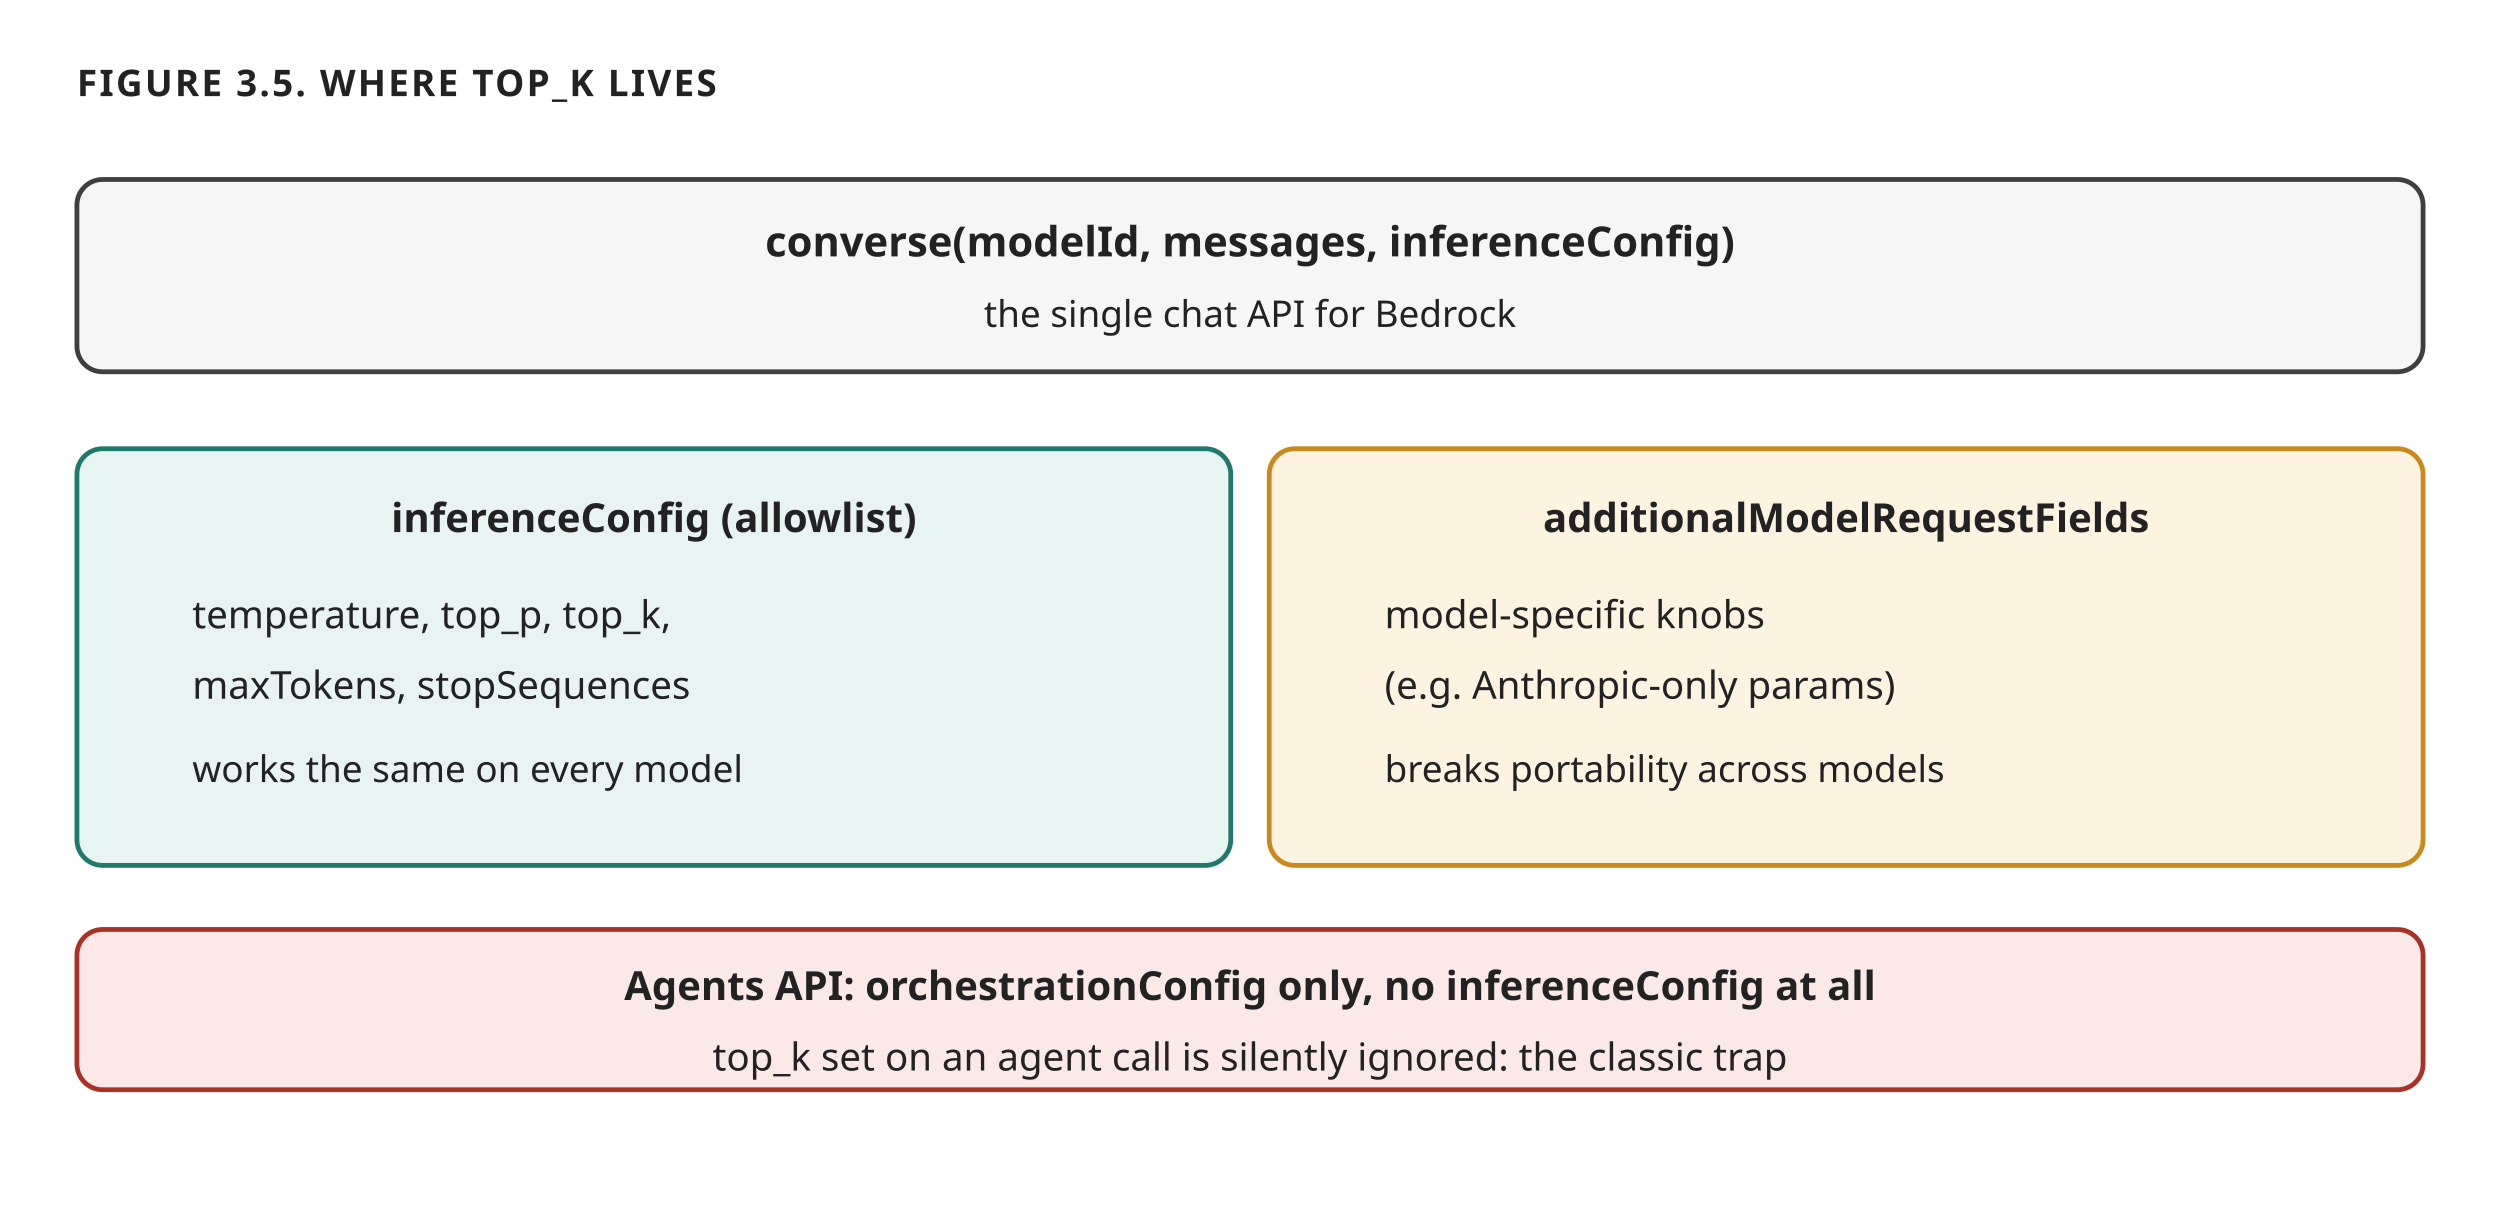
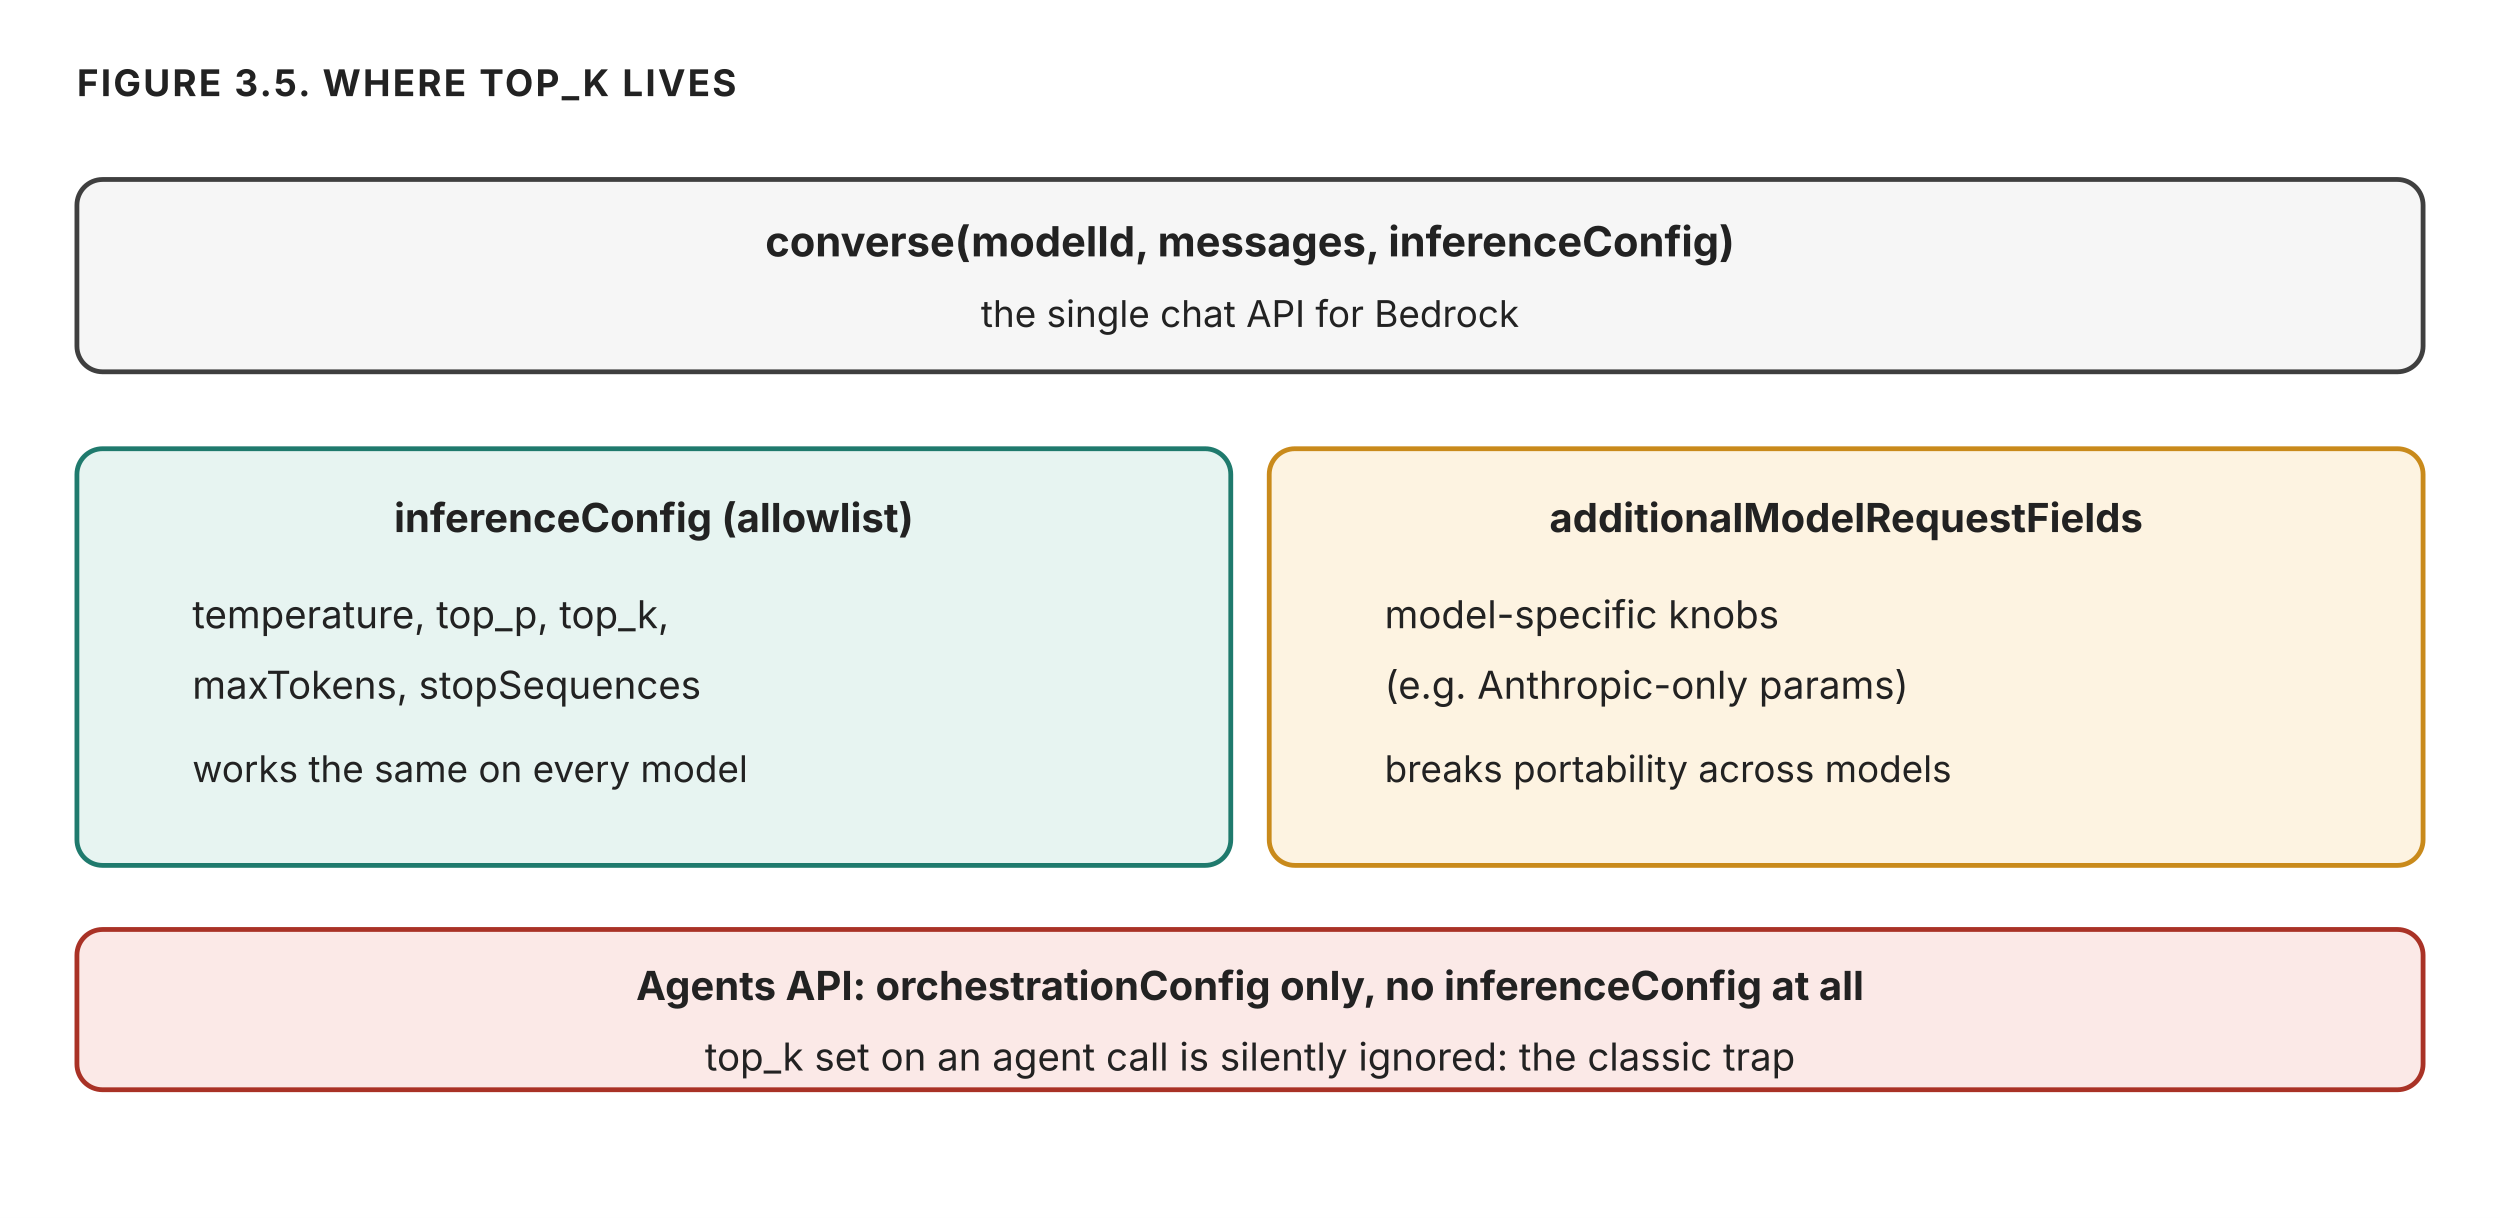
<svg xmlns="http://www.w3.org/2000/svg" width="780" height="380" viewBox="0 0 780 380" role="img" aria-label="top_k: the Converse allowlist vs the model-specific escape hatch">
-   <style>text{font-family:'Trebuchet MS', Verdana, sans-serif;fill:#222222;}</style>
+   <style>text{font-family:"Anthropic Sans",Inter,"Source Sans 3","IBM Plex Sans",sans-serif;fill:#222222}</style>
  <rect width="780" height="380" fill="#ffffff" />
  <defs>
    <marker id="ar" viewBox="0 0 10 10" refX="9" refY="5" markerWidth="7" markerHeight="7" orient="auto-start-reverse">
      <path d="M 0 1 L 9 5 L 0 9 z" fill="#555555" />
    </marker>
    <marker id="arW" viewBox="0 0 10 10" refX="9" refY="5" markerWidth="7" markerHeight="7" orient="auto-start-reverse">
      <path d="M 0 1 L 9 5 L 0 9 z" fill="#ffffff" />
    </marker>
  </defs>
  <text x="24" y="30" font-size="11.5" fill="#555555" text-anchor="start" font-weight="700" letter-spacing="0.06em">FIGURE 3.5. WHERE TOP_K LIVES</text>
  <rect x="24" y="56" width="732" height="60" rx="8" fill="#f6f6f6" stroke="#3f3f3f" stroke-width="1.5" />
  <text x="390" y="80" font-size="13" fill="#222222" text-anchor="middle" font-weight="700">converse(modelId, messages, inferenceConfig)</text>
  <text x="390" y="102" font-size="11.5" fill="#555555" text-anchor="middle">the single chat API for Bedrock</text>
  <rect x="24" y="140" width="360" height="130" rx="8" fill="#e7f4f1" stroke="#1f7a6d" stroke-width="1.5" />
  <text x="204" y="166" font-size="12.5" fill="#222222" text-anchor="middle" font-weight="700">inferenceConfig (allowlist)</text>
  <text x="60" y="196" font-size="12" fill="#222222" text-anchor="start">temperature, top_p, top_k,</text>
  <text x="60" y="218" font-size="12" fill="#222222" text-anchor="start">maxTokens, stopSequences</text>
  <text x="60" y="244" font-size="11.5" fill="#555555" text-anchor="start">works the same on every model</text>
  <rect x="396" y="140" width="360" height="130" rx="8" fill="#fdf3e1" stroke="#c98a1b" stroke-width="1.5" />
  <text x="576" y="166" font-size="12.5" fill="#222222" text-anchor="middle" font-weight="700">additionalModelRequestFields</text>
  <text x="432" y="196" font-size="12" fill="#222222" text-anchor="start">model-specific knobs</text>
  <text x="432" y="218" font-size="12" fill="#222222" text-anchor="start">(e.g. Anthropic-only params)</text>
  <text x="432" y="244" font-size="11.5" fill="#555555" text-anchor="start">breaks portability across models</text>
  <rect x="24" y="290" width="732" height="50" rx="8" fill="#fbe9e7" stroke="#a93226" stroke-width="1.5" />
  <text x="390" y="312" font-size="12.5" fill="#222222" text-anchor="middle" font-weight="700">Agents API: orchestrationConfig only, no inferenceConfig at all</text>
  <text x="390" y="334" font-size="12" fill="#222222" text-anchor="middle">top_k set on an agent call is silently ignored: the classic trap</text>
</svg>
